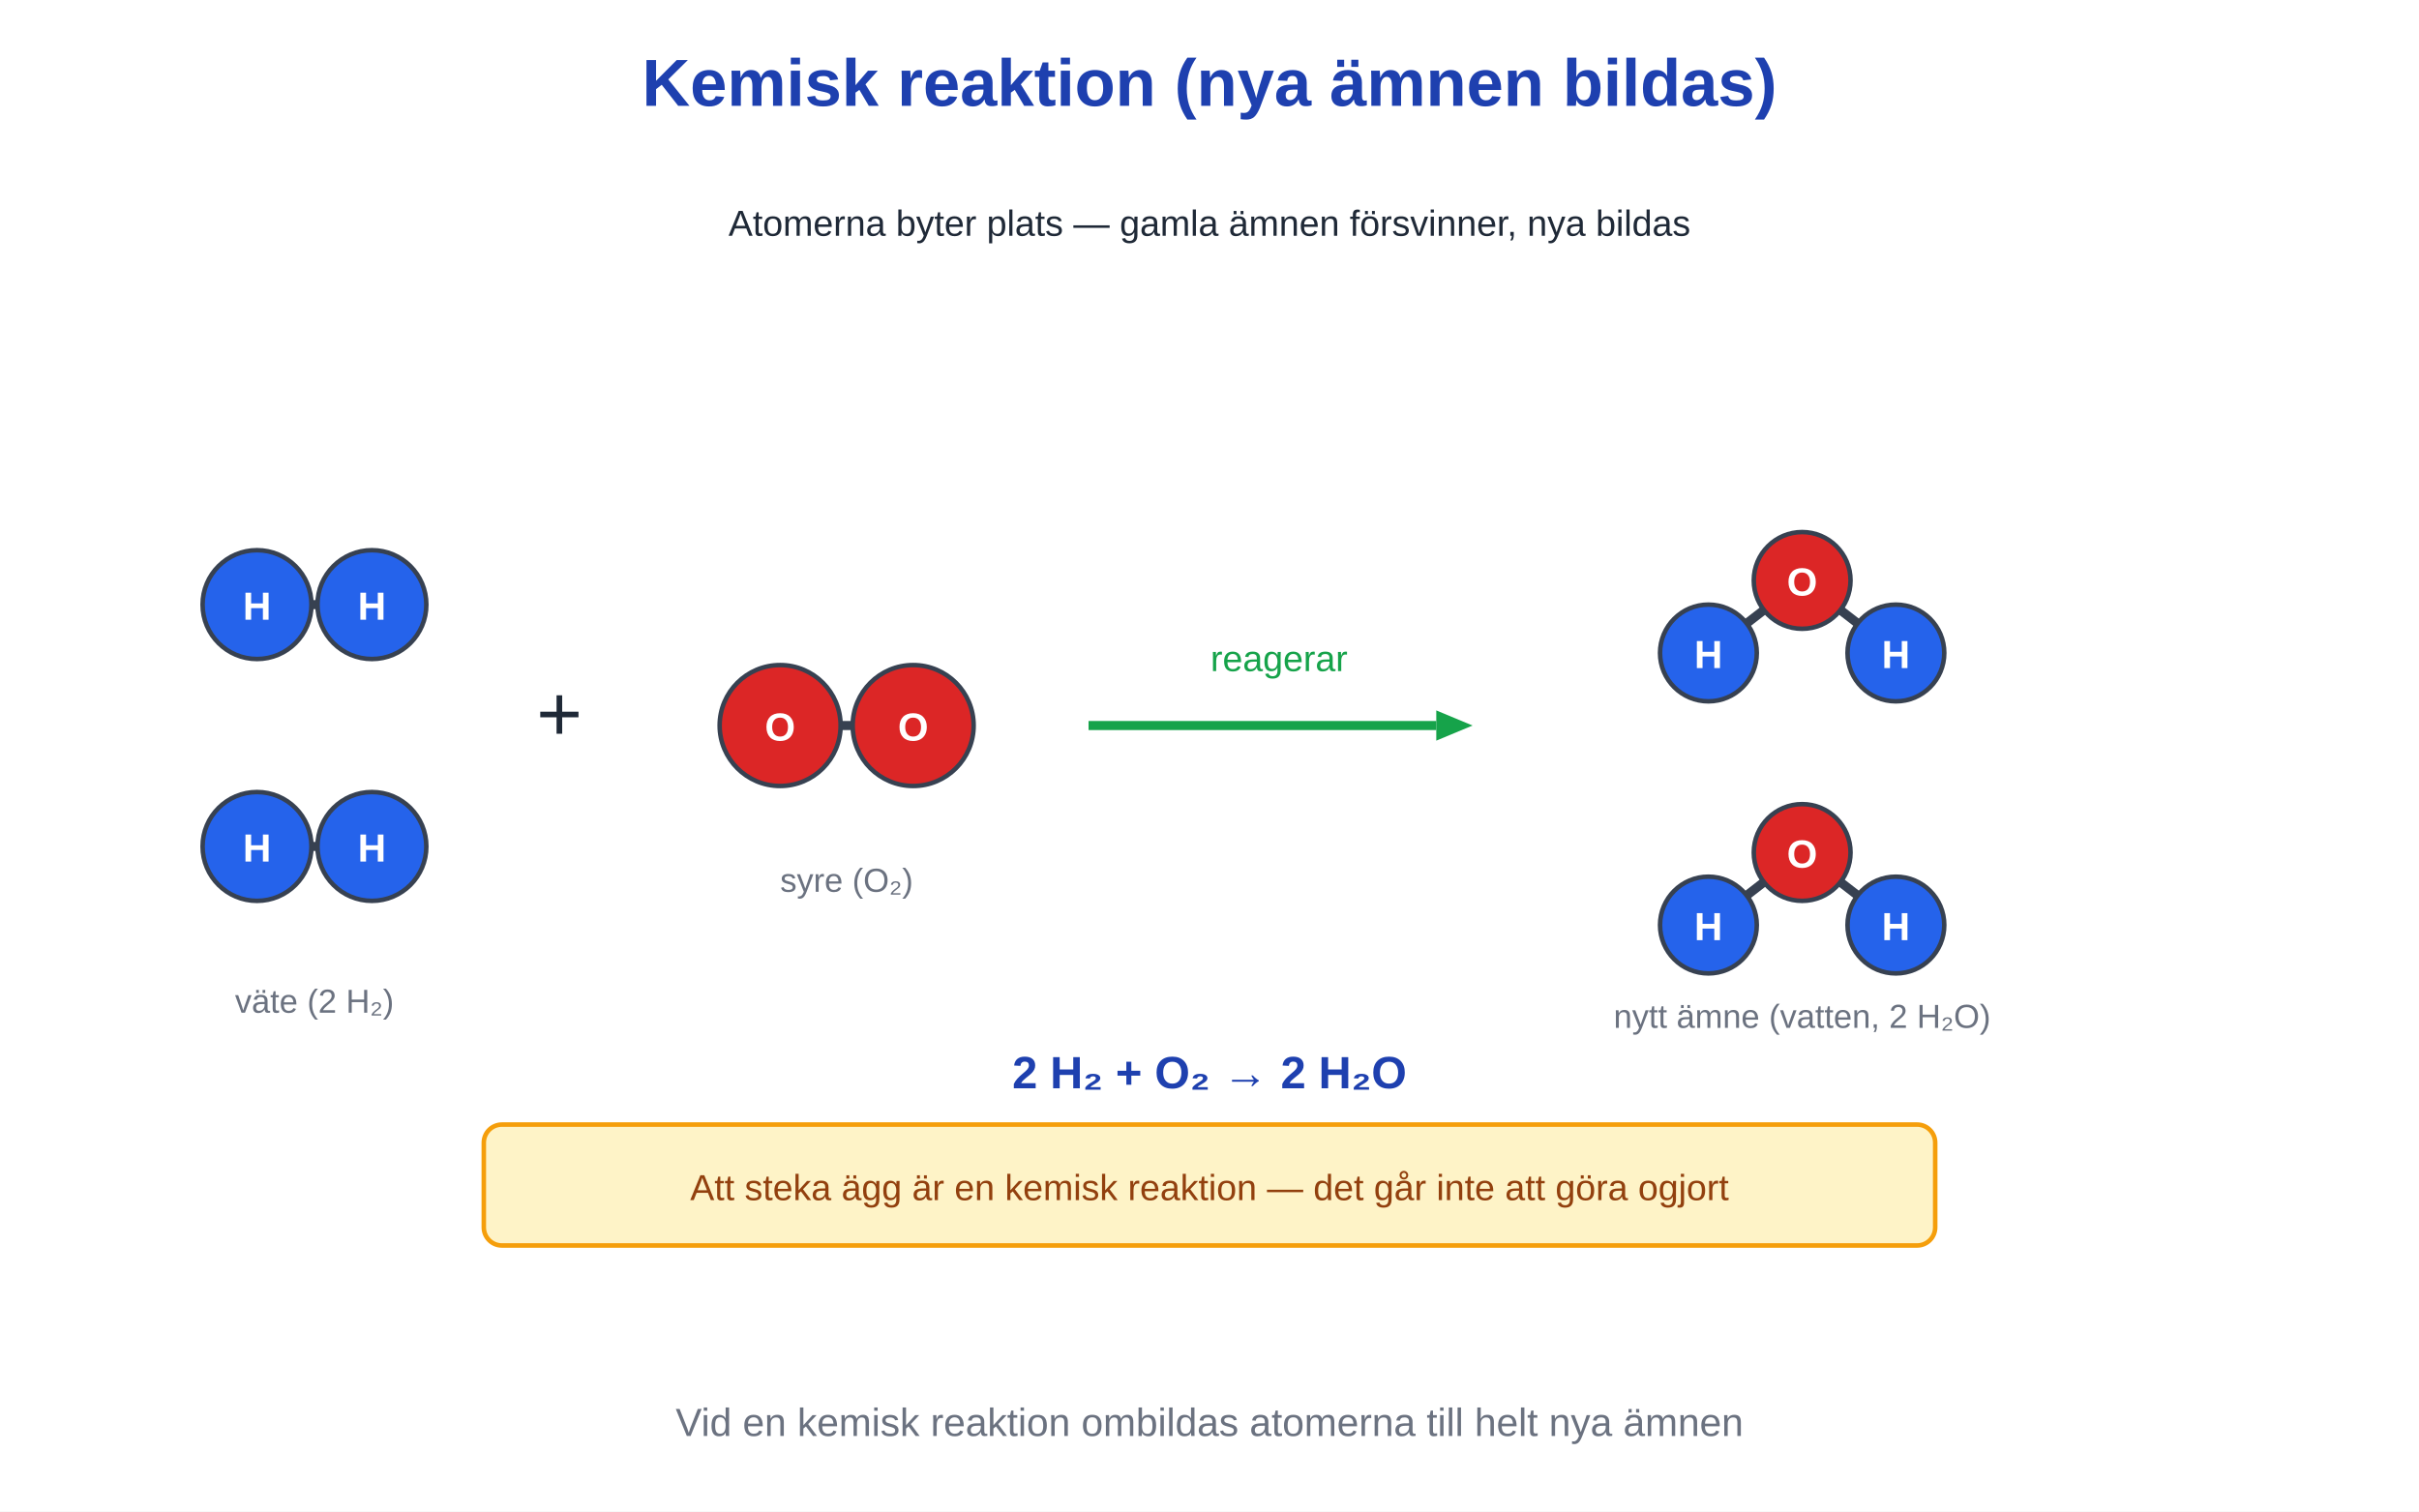
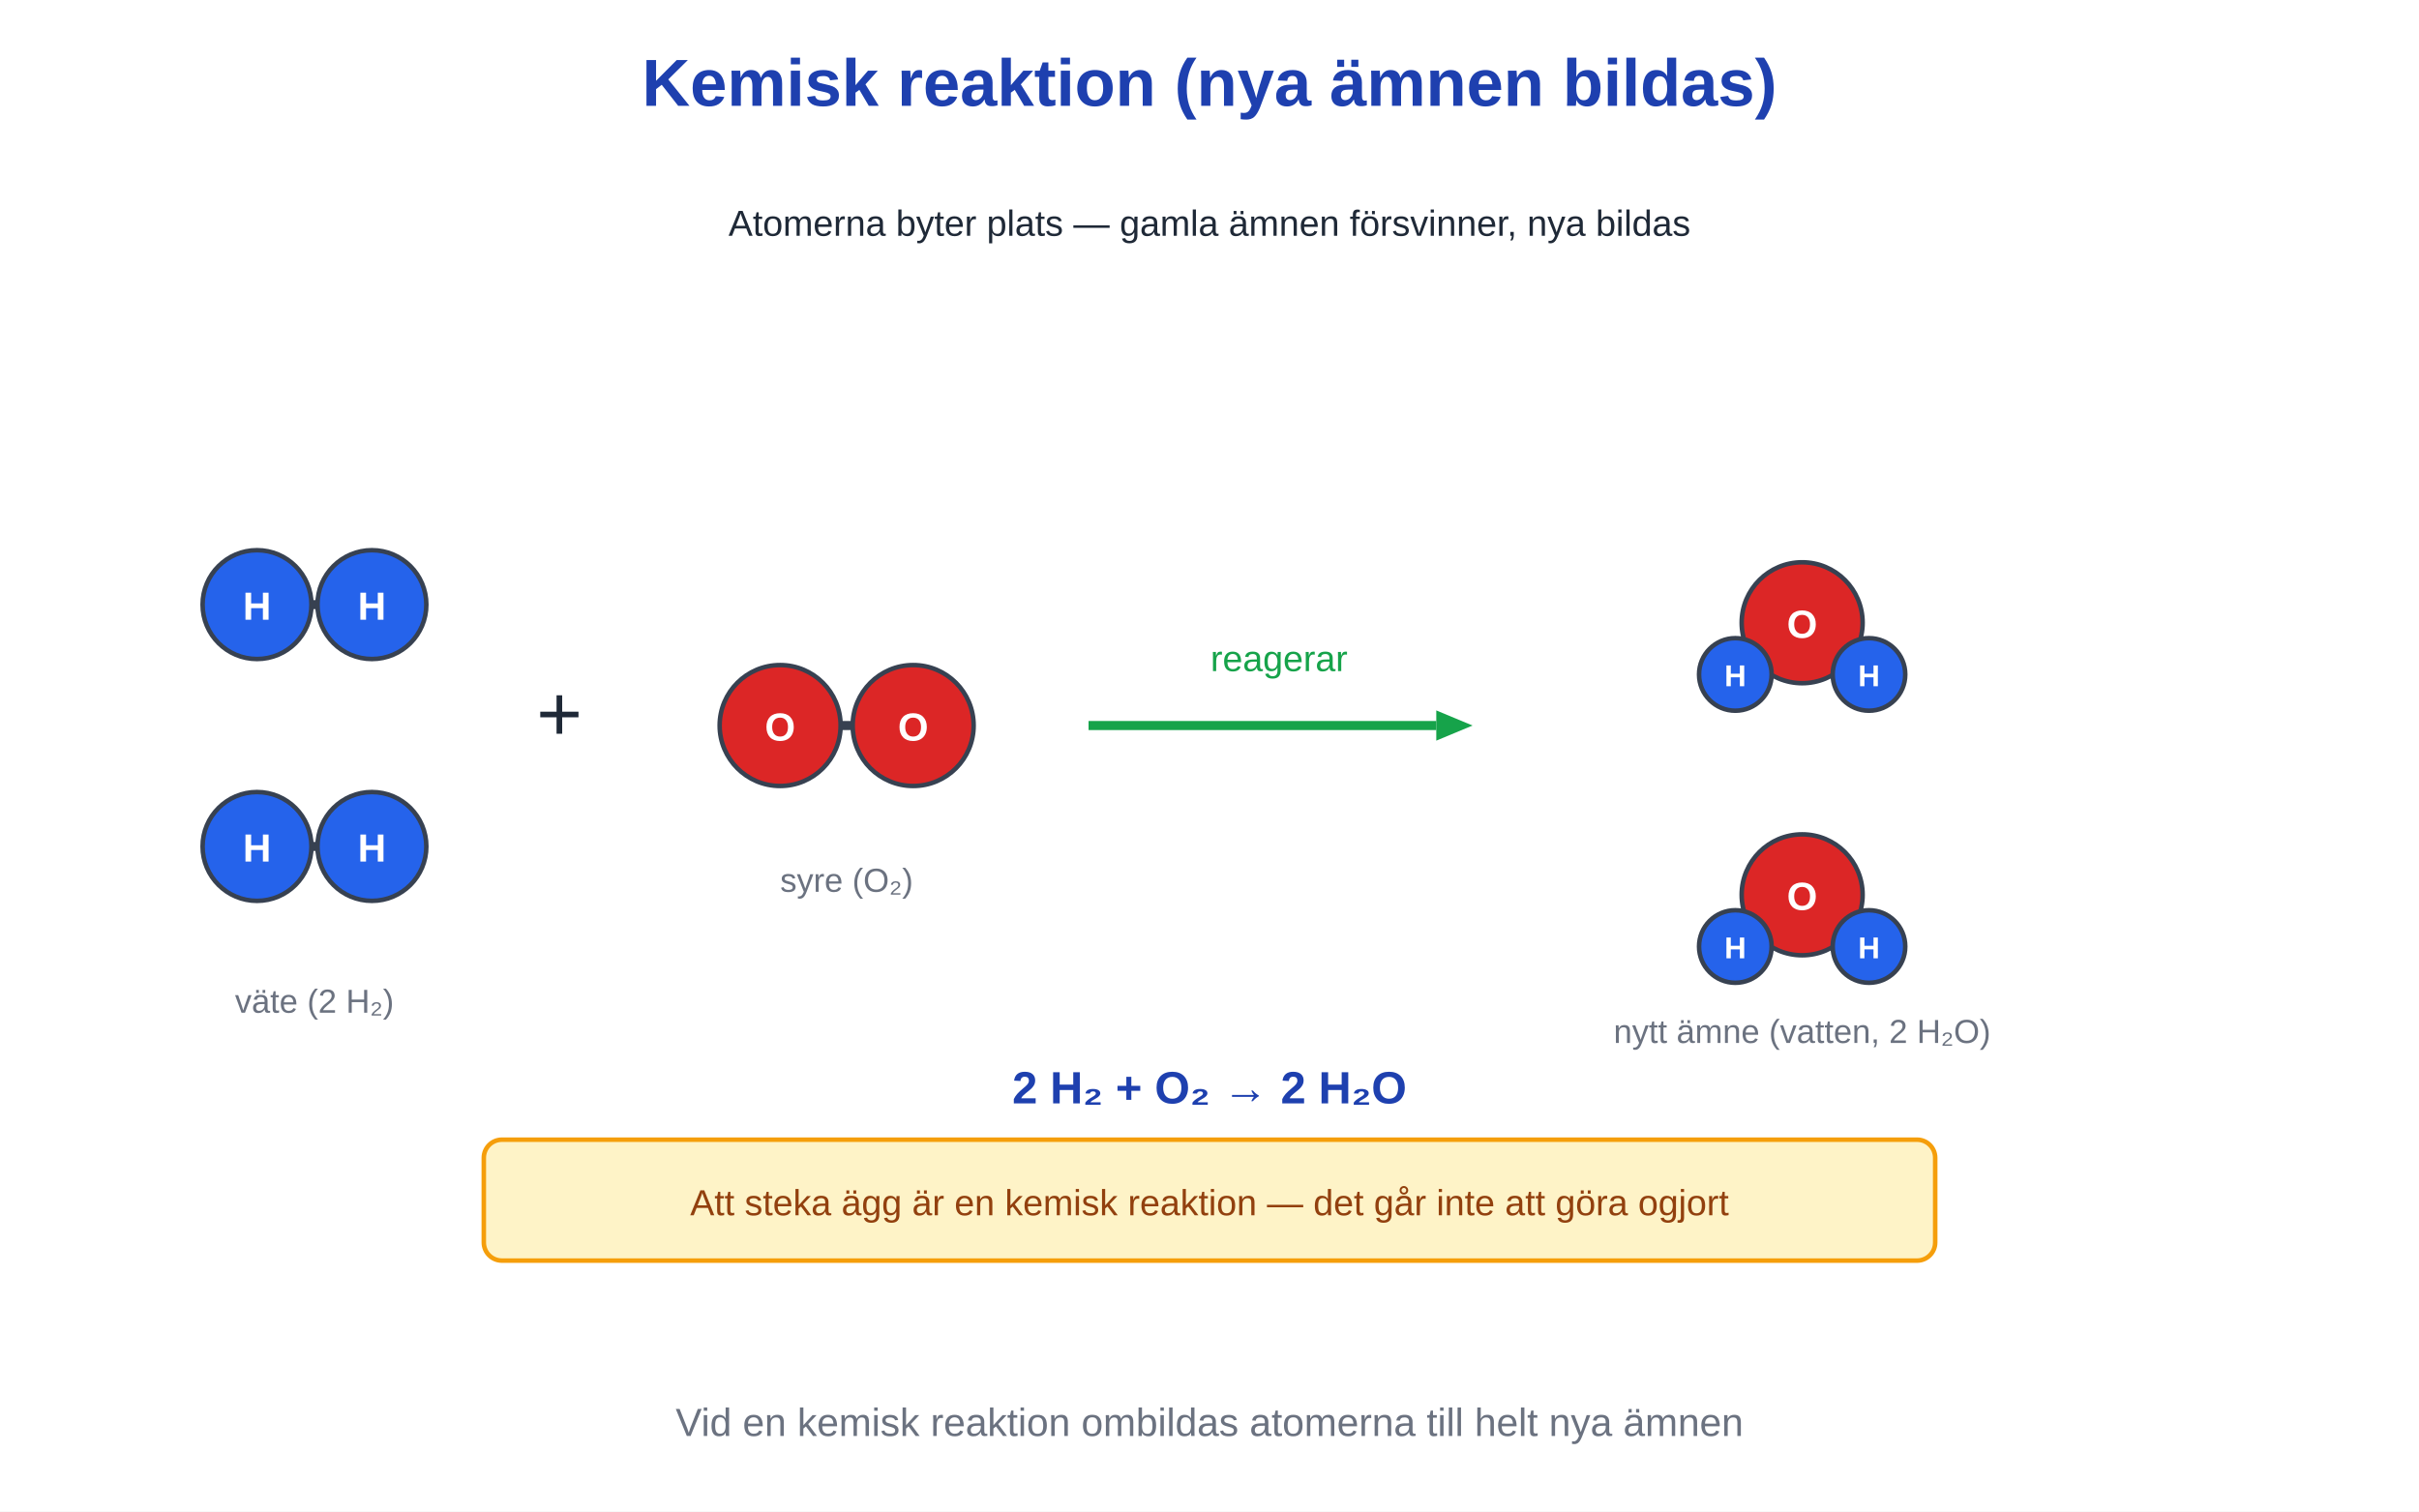
<svg xmlns="http://www.w3.org/2000/svg" viewBox="0 0 800 500" width="800" height="500">
  <rect width="800" height="500" fill="white" />
  <text x="400" y="35" font-family="Arial,sans-serif" font-size="22" fill="#1e40af" text-anchor="middle" font-weight="bold">Kemisk reaktion (nya ämnen bildas)</text>
  <text x="400" y="78" font-family="Arial,sans-serif" font-size="12" fill="#1f2937" text-anchor="middle">Atomerna byter plats — gamla ämnen försvinner, nya bildas</text>
  <circle cx="85.0" cy="200" r="18" fill="#2563eb" stroke="#374151" stroke-width="1.5" />
  <text x="85.0" y="205" font-family="Arial,sans-serif" font-size="13" fill="white" text-anchor="middle" font-weight="bold">H</text>
  <circle cx="123.0" cy="200" r="18" fill="#2563eb" stroke="#374151" stroke-width="1.5" />
  <text x="123.0" y="205" font-family="Arial,sans-serif" font-size="13" fill="white" text-anchor="middle" font-weight="bold">H</text>
  <line x1="103.0" y1="200" x2="105.0" y2="200" stroke="#374151" stroke-width="3" />
  <circle cx="85.0" cy="280" r="18" fill="#2563eb" stroke="#374151" stroke-width="1.5" />
  <text x="85.0" y="285" font-family="Arial,sans-serif" font-size="13" fill="white" text-anchor="middle" font-weight="bold">H</text>
  <circle cx="123.0" cy="280" r="18" fill="#2563eb" stroke="#374151" stroke-width="1.5" />
  <text x="123.0" y="285" font-family="Arial,sans-serif" font-size="13" fill="white" text-anchor="middle" font-weight="bold">H</text>
  <line x1="103.0" y1="280" x2="105.0" y2="280" stroke="#374151" stroke-width="3" />
  <text x="104" y="335" font-family="Arial,sans-serif" font-size="11" fill="#6b7280" text-anchor="middle">väte (2 H₂)</text>
  <text x="185" y="245" font-family="Arial,sans-serif" font-size="26" fill="#1f2937" text-anchor="middle">+</text>
  <circle cx="258.0" cy="240" r="20" fill="#dc2626" stroke="#374151" stroke-width="1.5" />
  <text x="258.0" y="245" font-family="Arial,sans-serif" font-size="13" fill="white" text-anchor="middle" font-weight="bold">O</text>
  <circle cx="302.0" cy="240" r="20" fill="#dc2626" stroke="#374151" stroke-width="1.5" />
  <text x="302.0" y="245" font-family="Arial,sans-serif" font-size="13" fill="white" text-anchor="middle" font-weight="bold">O</text>
  <line x1="278.0" y1="240" x2="282.0" y2="240" stroke="#374151" stroke-width="3" />
  <text x="280" y="295" font-family="Arial,sans-serif" font-size="11" fill="#6b7280" text-anchor="middle">syre (O₂)</text>
  <line x1="360.0" y1="240.0" x2="475.0" y2="240.0" stroke="#16a34a" stroke-width="3" />
  <polygon points="487.0,240.0 475.0,235.0 475.0,245.0" fill="#16a34a" />
  <text x="423" y="222" font-family="Arial,sans-serif" font-size="12" fill="#16a34a" text-anchor="middle">reagerar</text>
-   <line x1="596" y1="192" x2="565" y2="216" stroke="#374151" stroke-width="3" />
-   <line x1="596" y1="192" x2="627" y2="216" stroke="#374151" stroke-width="3" />
-   <circle cx="596" cy="192" r="16" fill="#dc2626" stroke="#374151" stroke-width="1.5" />
-   <text x="596" y="197" font-family="Arial,sans-serif" font-size="13" fill="white" text-anchor="middle" font-weight="bold">O</text>
-   <circle cx="565" cy="216" r="16" fill="#2563eb" stroke="#374151" stroke-width="1.5" />
-   <text x="565" y="221" font-family="Arial,sans-serif" font-size="13" fill="white" text-anchor="middle" font-weight="bold">H</text>
-   <circle cx="627" cy="216" r="16" fill="#2563eb" stroke="#374151" stroke-width="1.5" />
-   <text x="627" y="221" font-family="Arial,sans-serif" font-size="13" fill="white" text-anchor="middle" font-weight="bold">H</text>
-   <line x1="596" y1="282" x2="565" y2="306" stroke="#374151" stroke-width="3" />
-   <line x1="596" y1="282" x2="627" y2="306" stroke="#374151" stroke-width="3" />
-   <circle cx="596" cy="282" r="16" fill="#dc2626" stroke="#374151" stroke-width="1.5" />
-   <text x="596" y="287" font-family="Arial,sans-serif" font-size="13" fill="white" text-anchor="middle" font-weight="bold">O</text>
-   <circle cx="565" cy="306" r="16" fill="#2563eb" stroke="#374151" stroke-width="1.5" />
-   <text x="565" y="311" font-family="Arial,sans-serif" font-size="13" fill="white" text-anchor="middle" font-weight="bold">H</text>
-   <circle cx="627" cy="306" r="16" fill="#2563eb" stroke="#374151" stroke-width="1.5" />
-   <text x="627" y="311" font-family="Arial,sans-serif" font-size="13" fill="white" text-anchor="middle" font-weight="bold">H</text>
-   <text x="596" y="340" font-family="Arial,sans-serif" font-size="11" fill="#6b7280" text-anchor="middle">nytt ämne (vatten, 2 H₂O)</text>
-   <text x="400" y="360" font-family="Arial,sans-serif" font-size="15" fill="#1e40af" text-anchor="middle" font-weight="bold">2 H₂ + O₂ → 2 H₂O</text>
-   <rect x="160" y="372" width="480" height="40" fill="#fef3c7" stroke="#f59e0b" stroke-width="1.5" rx="6" />
-   <text x="400" y="397" font-family="Arial,sans-serif" font-size="12" fill="#92400e" text-anchor="middle">Att steka ägg är en kemisk reaktion — det går inte att göra ogjort</text>
+   <line x1="596" y1="206" x2="573.9" y2="223.1" stroke="#374151" stroke-width="3" />
+   <line x1="596" y1="206" x2="618.1" y2="223.1" stroke="#374151" stroke-width="3" />
+   <circle cx="596" cy="206" r="20" fill="#dc2626" stroke="#374151" stroke-width="1.5" />
+   <text x="596" y="211" font-family="Arial,sans-serif" font-size="13" fill="white" text-anchor="middle" font-weight="bold">O</text>
+   <circle cx="573.9" cy="223.1" r="12" fill="#2563eb" stroke="#374151" stroke-width="1.5" />
+   <text x="573.9" y="227" font-family="Arial,sans-serif" font-size="10" fill="white" text-anchor="middle" font-weight="bold">H</text>
+   <circle cx="618.1" cy="223.1" r="12" fill="#2563eb" stroke="#374151" stroke-width="1.5" />
+   <text x="618.1" y="227" font-family="Arial,sans-serif" font-size="10" fill="white" text-anchor="middle" font-weight="bold">H</text>
+   <line x1="596" y1="296" x2="573.9" y2="313.1" stroke="#374151" stroke-width="3" />
+   <line x1="596" y1="296" x2="618.1" y2="313.1" stroke="#374151" stroke-width="3" />
+   <circle cx="596" cy="296" r="20" fill="#dc2626" stroke="#374151" stroke-width="1.5" />
+   <text x="596" y="301" font-family="Arial,sans-serif" font-size="13" fill="white" text-anchor="middle" font-weight="bold">O</text>
+   <circle cx="573.9" cy="313.1" r="12" fill="#2563eb" stroke="#374151" stroke-width="1.5" />
+   <text x="573.9" y="317" font-family="Arial,sans-serif" font-size="10" fill="white" text-anchor="middle" font-weight="bold">H</text>
+   <circle cx="618.1" cy="313.1" r="12" fill="#2563eb" stroke="#374151" stroke-width="1.5" />
+   <text x="618.1" y="317" font-family="Arial,sans-serif" font-size="10" fill="white" text-anchor="middle" font-weight="bold">H</text>
+   <text x="596" y="345" font-family="Arial,sans-serif" font-size="11" fill="#6b7280" text-anchor="middle">nytt ämne (vatten, 2 H₂O)</text>
+   <text x="400" y="365" font-family="Arial,sans-serif" font-size="15" fill="#1e40af" text-anchor="middle" font-weight="bold">2 H₂ + O₂ → 2 H₂O</text>
+   <rect x="160" y="377" width="480" height="40" fill="#fef3c7" stroke="#f59e0b" stroke-width="1.5" rx="6" />
+   <text x="400" y="402" font-family="Arial,sans-serif" font-size="12" fill="#92400e" text-anchor="middle">Att steka ägg är en kemisk reaktion — det går inte att göra ogjort</text>
  <text x="400" y="475" font-family="Arial,sans-serif" font-size="13" fill="#6b7280" text-anchor="middle">Vid en kemisk reaktion ombildas atomerna till helt nya ämnen</text>
</svg>
